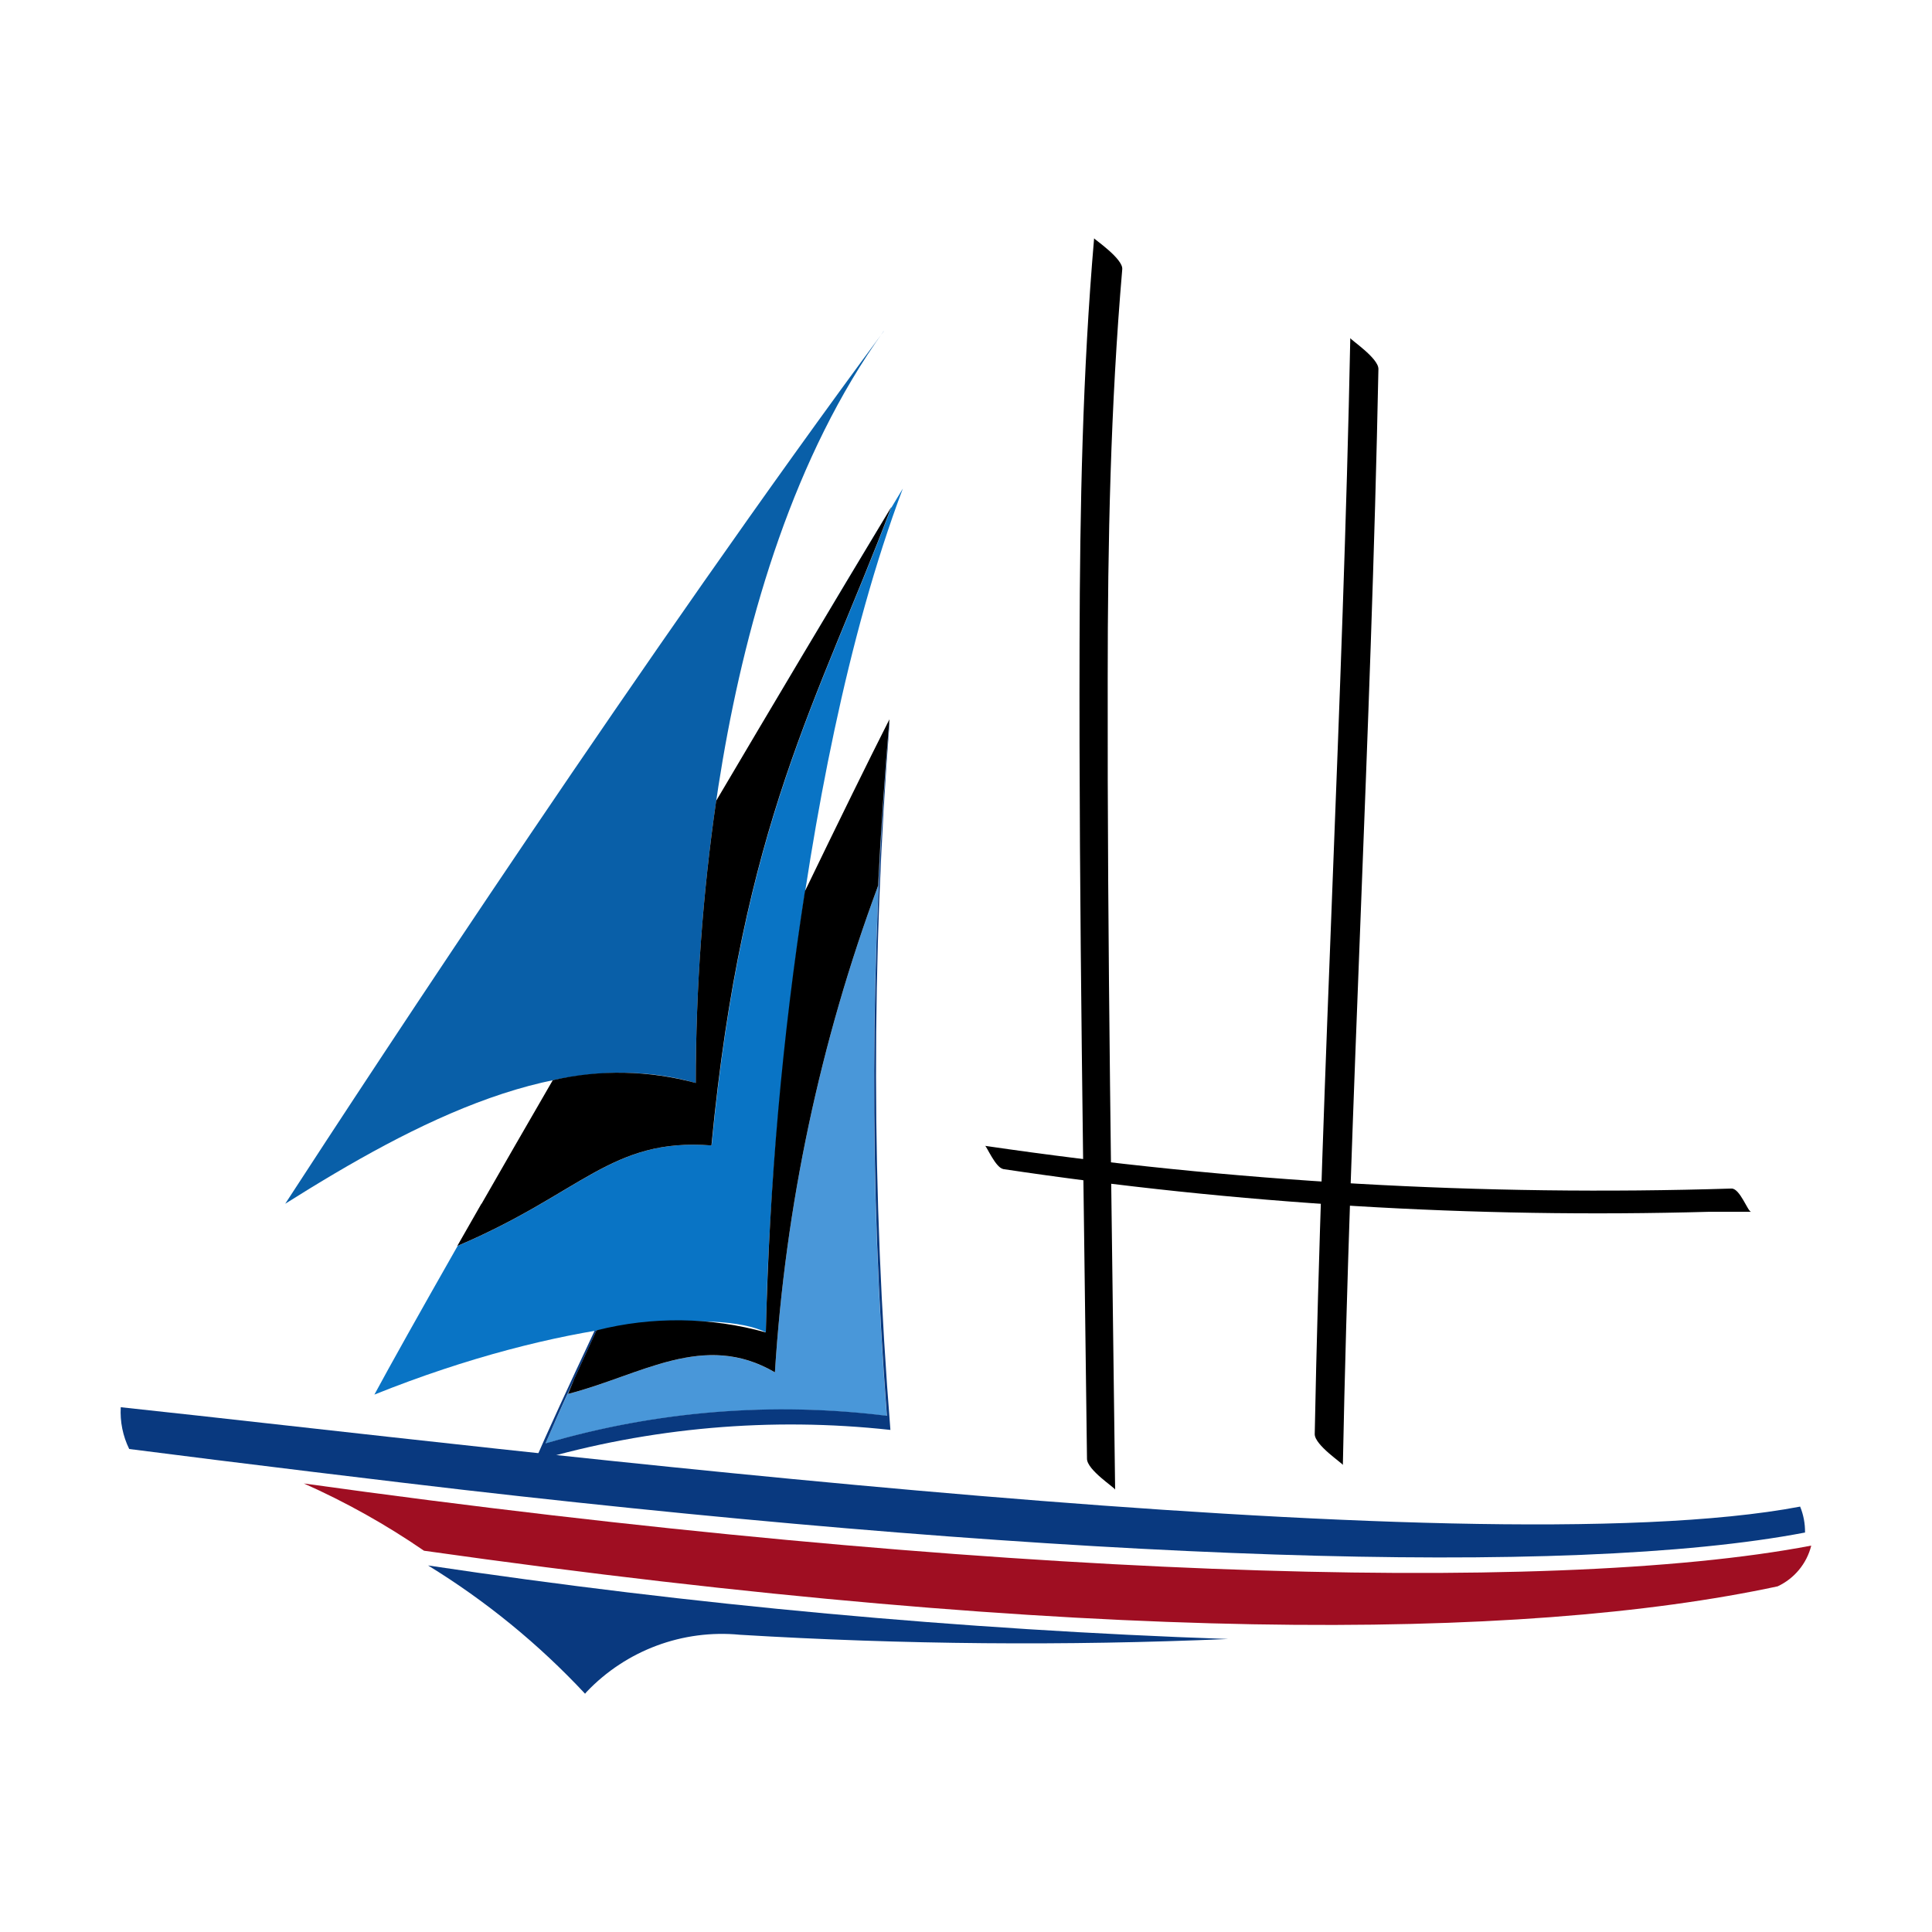
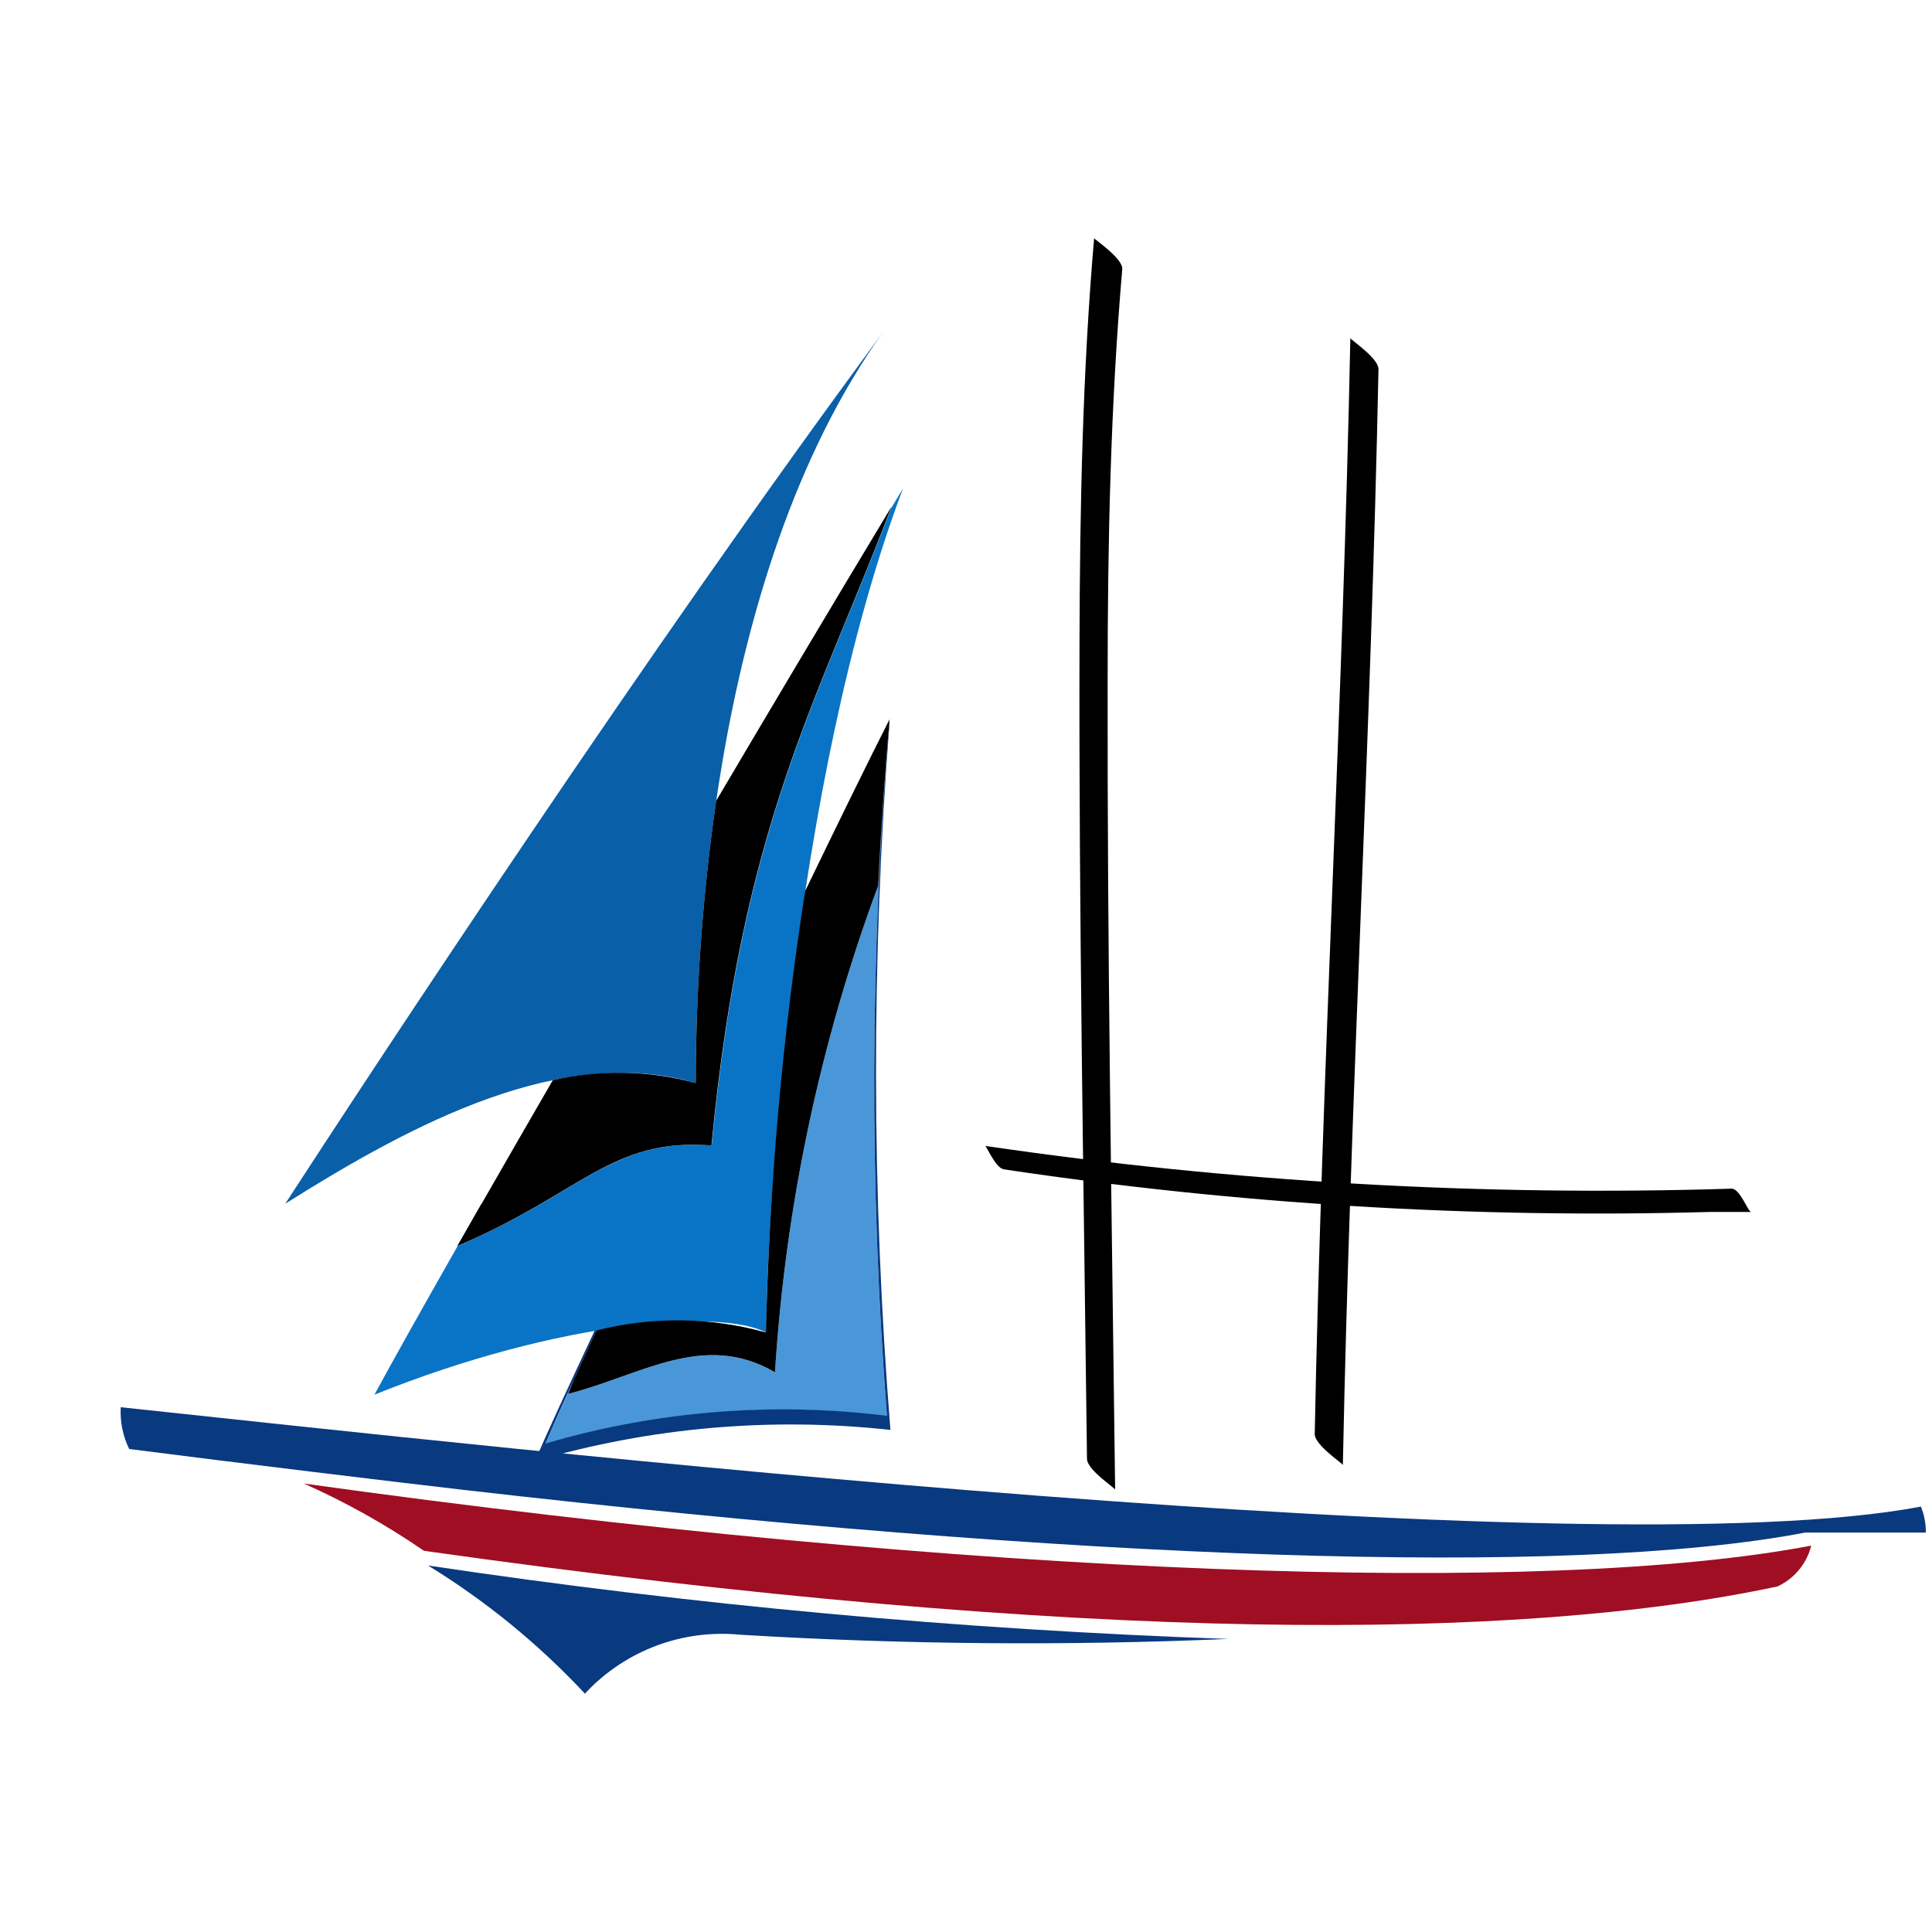
- <svg xmlns="http://www.w3.org/2000/svg" width="16" height="16" viewBox="0 0 32 32">
-   <path d="M30,25.6c-4.361.835-13.775.531-24.967-1.029a12.42,12.42,0,0,1,1.99,1.114c10.965,1.552,18.169,1.5,22.42.59A1.017,1.017,0,0,0,30,25.6" style="fill:#9f0e22" />
-   <path d="M9.5,22.868q-.044.111-.092.221c1.2-.307,2.25-1.048,3.427-.358a28.249,28.249,0,0,1,1.71-8.062c.042-.878.1-1.777.187-2.754a71.551,71.551,0,0,0-.044,11.539,13.976,13.976,0,0,0-5.654.457c.11-.255.269-.612.466-1.043" style="fill:#4997d9" />
-   <path d="M7.577,20.637c2.062-.873,2.548-1.794,4.21-1.665.512-5.344,1.764-7.365,2.978-10.572-1,1.65-1.977,3.3-2.9,4.864h0c.983-1.665,2.03-3.42,3.089-5.172-1.847,4.9-2.264,12.194-2.264,13.979-.754-.394-3.4-.214-6.489,1.028.259-.481.738-1.336,1.378-2.461" style="fill:#0974c5" />
-   <path d="M14.635,5.487C11.678,9.6,11.524,16.154,11.524,17.938c-2.2-.637-4.638.638-6.8,2,1.5-2.308,6.014-9.186,9.914-14.452" style="fill:#095fa8" />
-   <path d="M29.9,25.383c-3.924.752-12.1.456-22.231-.707C6.677,24.562,3.843,24.22,2.14,24A1.392,1.392,0,0,1,2,23.308C8.315,23.98,24.307,26,29.816,24.954a1.1,1.1,0,0,1,.081.43" style="fill:#09397f" />
-   <path d="M9.85,22.041l.032-.005c-.138.3-.266.576-.38.828l0,0c-.2.431-.356.787-.466,1.043a13.977,13.977,0,0,1,5.654-.457,71.627,71.627,0,0,1,.038-11.469l.006-.012a74.4,74.4,0,0,0,.014,11.715A15.122,15.122,0,0,0,8.86,24.2c.192-.447.545-1.215.99-2.162" style="fill:#09397f" />
-   <path d="M9.69,28.054l.026-.031a3.094,3.094,0,0,1,2.542-.946,78.256,78.256,0,0,0,8.084.07A117.226,117.226,0,0,1,7.09,25.929a12.5,12.5,0,0,1,2.6,2.124" style="fill:#09397f" />
-   <path d="M16.617,19.363c-.127-.022-.277-.38-.3-.384a70.09,70.09,0,0,0,12.364.707c.14,0,.269.385.323.385h-.692a66.387,66.387,0,0,1-11.7-.708" />
-   <path d="M9.5,22.863c.115-.252.243-.53.38-.828a5.448,5.448,0,0,1,2.805.034,56.083,56.083,0,0,1,.647-7.308c.562-1.162,1.058-2.173,1.4-2.847-.083.977-.145,1.876-.187,2.754a28.247,28.247,0,0,0-1.71,8.062c-1.177-.69-2.225.051-3.427.358q.048-.112.094-.226" />
-   <path d="M7.976,19.939c.357-.623.752-1.31,1.18-2.048a4.879,4.879,0,0,1,2.368.046,32.807,32.807,0,0,1,.338-4.673c.926-1.568,1.907-3.215,2.9-4.864-1.214,3.208-2.467,5.228-2.978,10.572-1.662-.129-2.148.792-4.21,1.665l.4-.7" />
-   <path d="M18.122,3.946c-.192,2.228-.235,4.463-.241,6.7-.012,4.505.07,9.011.123,13.516,0,.185.466.482.466.511-.053-4.474-.131-8.949-.123-13.423,0-2.266.047-4.532.241-6.791.015-.174-.468-.5-.466-.511" />
-   <path d="M22.365,5.6c-.121,6.054-.471,12.1-.589,18.154,0,.182.467.487.466.511.119-6.054.468-12.1.589-18.154,0-.182-.467-.487-.466-.512" />
+ <svg xmlns="http://www.w3.org/2000/svg" width="16" height="16" viewBox="0 0 16 16">
+   <path d="M15,12.8c-2.18.418-6.888.266-12.484-.514a6.21,6.21,0,0,1,.995.557c5.483.776,9.085.75,11.21.295A.509.509,0,0,0,15,12.8" style="fill:#9f0e22" />
+   <path d="M4.75,11.434q-.022.056-.046.111c.6-.154,1.125-.524,1.714-.179a14.125,14.125,0,0,1,.855-4.031c.021-.439.05-.889.094-1.377a35.776,35.776,0,0,0-.022,5.77,6.988,6.988,0,0,0-2.827.228c.055-.128.135-.306.233-.522" style="fill:#4997d9" />
+   <path d="M3.789,10.319c1.031-.437,1.274-.897,2.105-.833.256-2.672.882-3.683,1.489-5.286-.5.825-.989,1.65-1.45,2.432h0c.492-.833,1.015-1.71,1.545-2.586-.924,2.45-1.132,6.097-1.132,6.99-.377-.197-1.7-.107-3.245.514.13-.241.369-.668.689-1.231" style="fill:#0974c5" />
+   <path d="M7.318,2.744C5.839,4.8,5.762,8.077,5.762,8.969c-1.1-.319-2.319.319-3.4,1,.75-1.154,3.007-4.593,4.957-7.226" style="fill:#095fa8" />
+   <path d="M14.95,12.692c-1.962.376-6.05.228-11.116-.354C3.339,12.281,1.922,12.11,1.07,12A.696.696,0,0,1,1,11.654c3.158.336,12.154,1.346,14.908.823a.55.55,0,0,1,.041.215" style="fill:#09397f" />
+   <path d="M4.925,11.021l.016-.003c-.069.15-.133.288-.19.414l0,0c-.1.216-.178.394-.233.522a6.989,6.989,0,0,1,2.827-.229,35.814,35.814,0,0,1,.019-5.735l.003-.006a37.2,37.2,0,0,0,.007,5.858A7.561,7.561,0,0,0,4.43,12.1c.096-.224.273-.608.495-1.081" style="fill:#09397f" />
+   <path d="M4.845,14.027l.013-.016a1.547,1.547,0,0,1,1.271-.473,39.128,39.128,0,0,0,4.042.035A58.613,58.613,0,0,1,3.545,12.965a6.25,6.25,0,0,1,1.3,1.062" style="fill:#09397f" />
+   <path d="M8.309,9.682c-.064-.011-.139-.19-.15-.192a35.045,35.045,0,0,0,6.182.354c.07,0,.135.193.162.193h-.346a33.194,33.194,0,0,1-5.85-.354" />
+   <path d="M4.75,11.432c.058-.126.122-.265.19-.414a2.724,2.724,0,0,1,1.403.017,28.042,28.042,0,0,1,.324-3.654c.281-.581.529-1.087.7-1.424-.042.489-.073.938-.094,1.377a14.124,14.124,0,0,0-.855,4.031c-.589-.345-1.113.026-1.714.179q.024-.056.047-.113" />
+   <path d="M3.988,9.97c.179-.312.376-.655.59-1.024a2.44,2.44,0,0,1,1.184.023,16.404,16.404,0,0,1,.169-2.337c.463-.784.954-1.608,1.45-2.432-.607,1.604-1.234,2.614-1.489,5.286-.831-.065-1.074.396-2.105.833l.2-.35" />
+   <path d="M9.061,1.973c-.096,1.114-.118,2.232-.121,3.35-.006,2.253.035,4.506.062,6.758,0,.093.233.241.233.256-.027-2.237-.066-4.475-.062-6.712,0-1.133.024-2.266.121-3.396.008-.087-.234-.25-.233-.256" />
+   <path d="M11.183,2.8c-.061,3.027-.236,6.05-.295,9.077,0,.091.234.244.233.256.06-3.027.234-6.05.295-9.077,0-.091-.234-.244-.233-.256" />
</svg>
